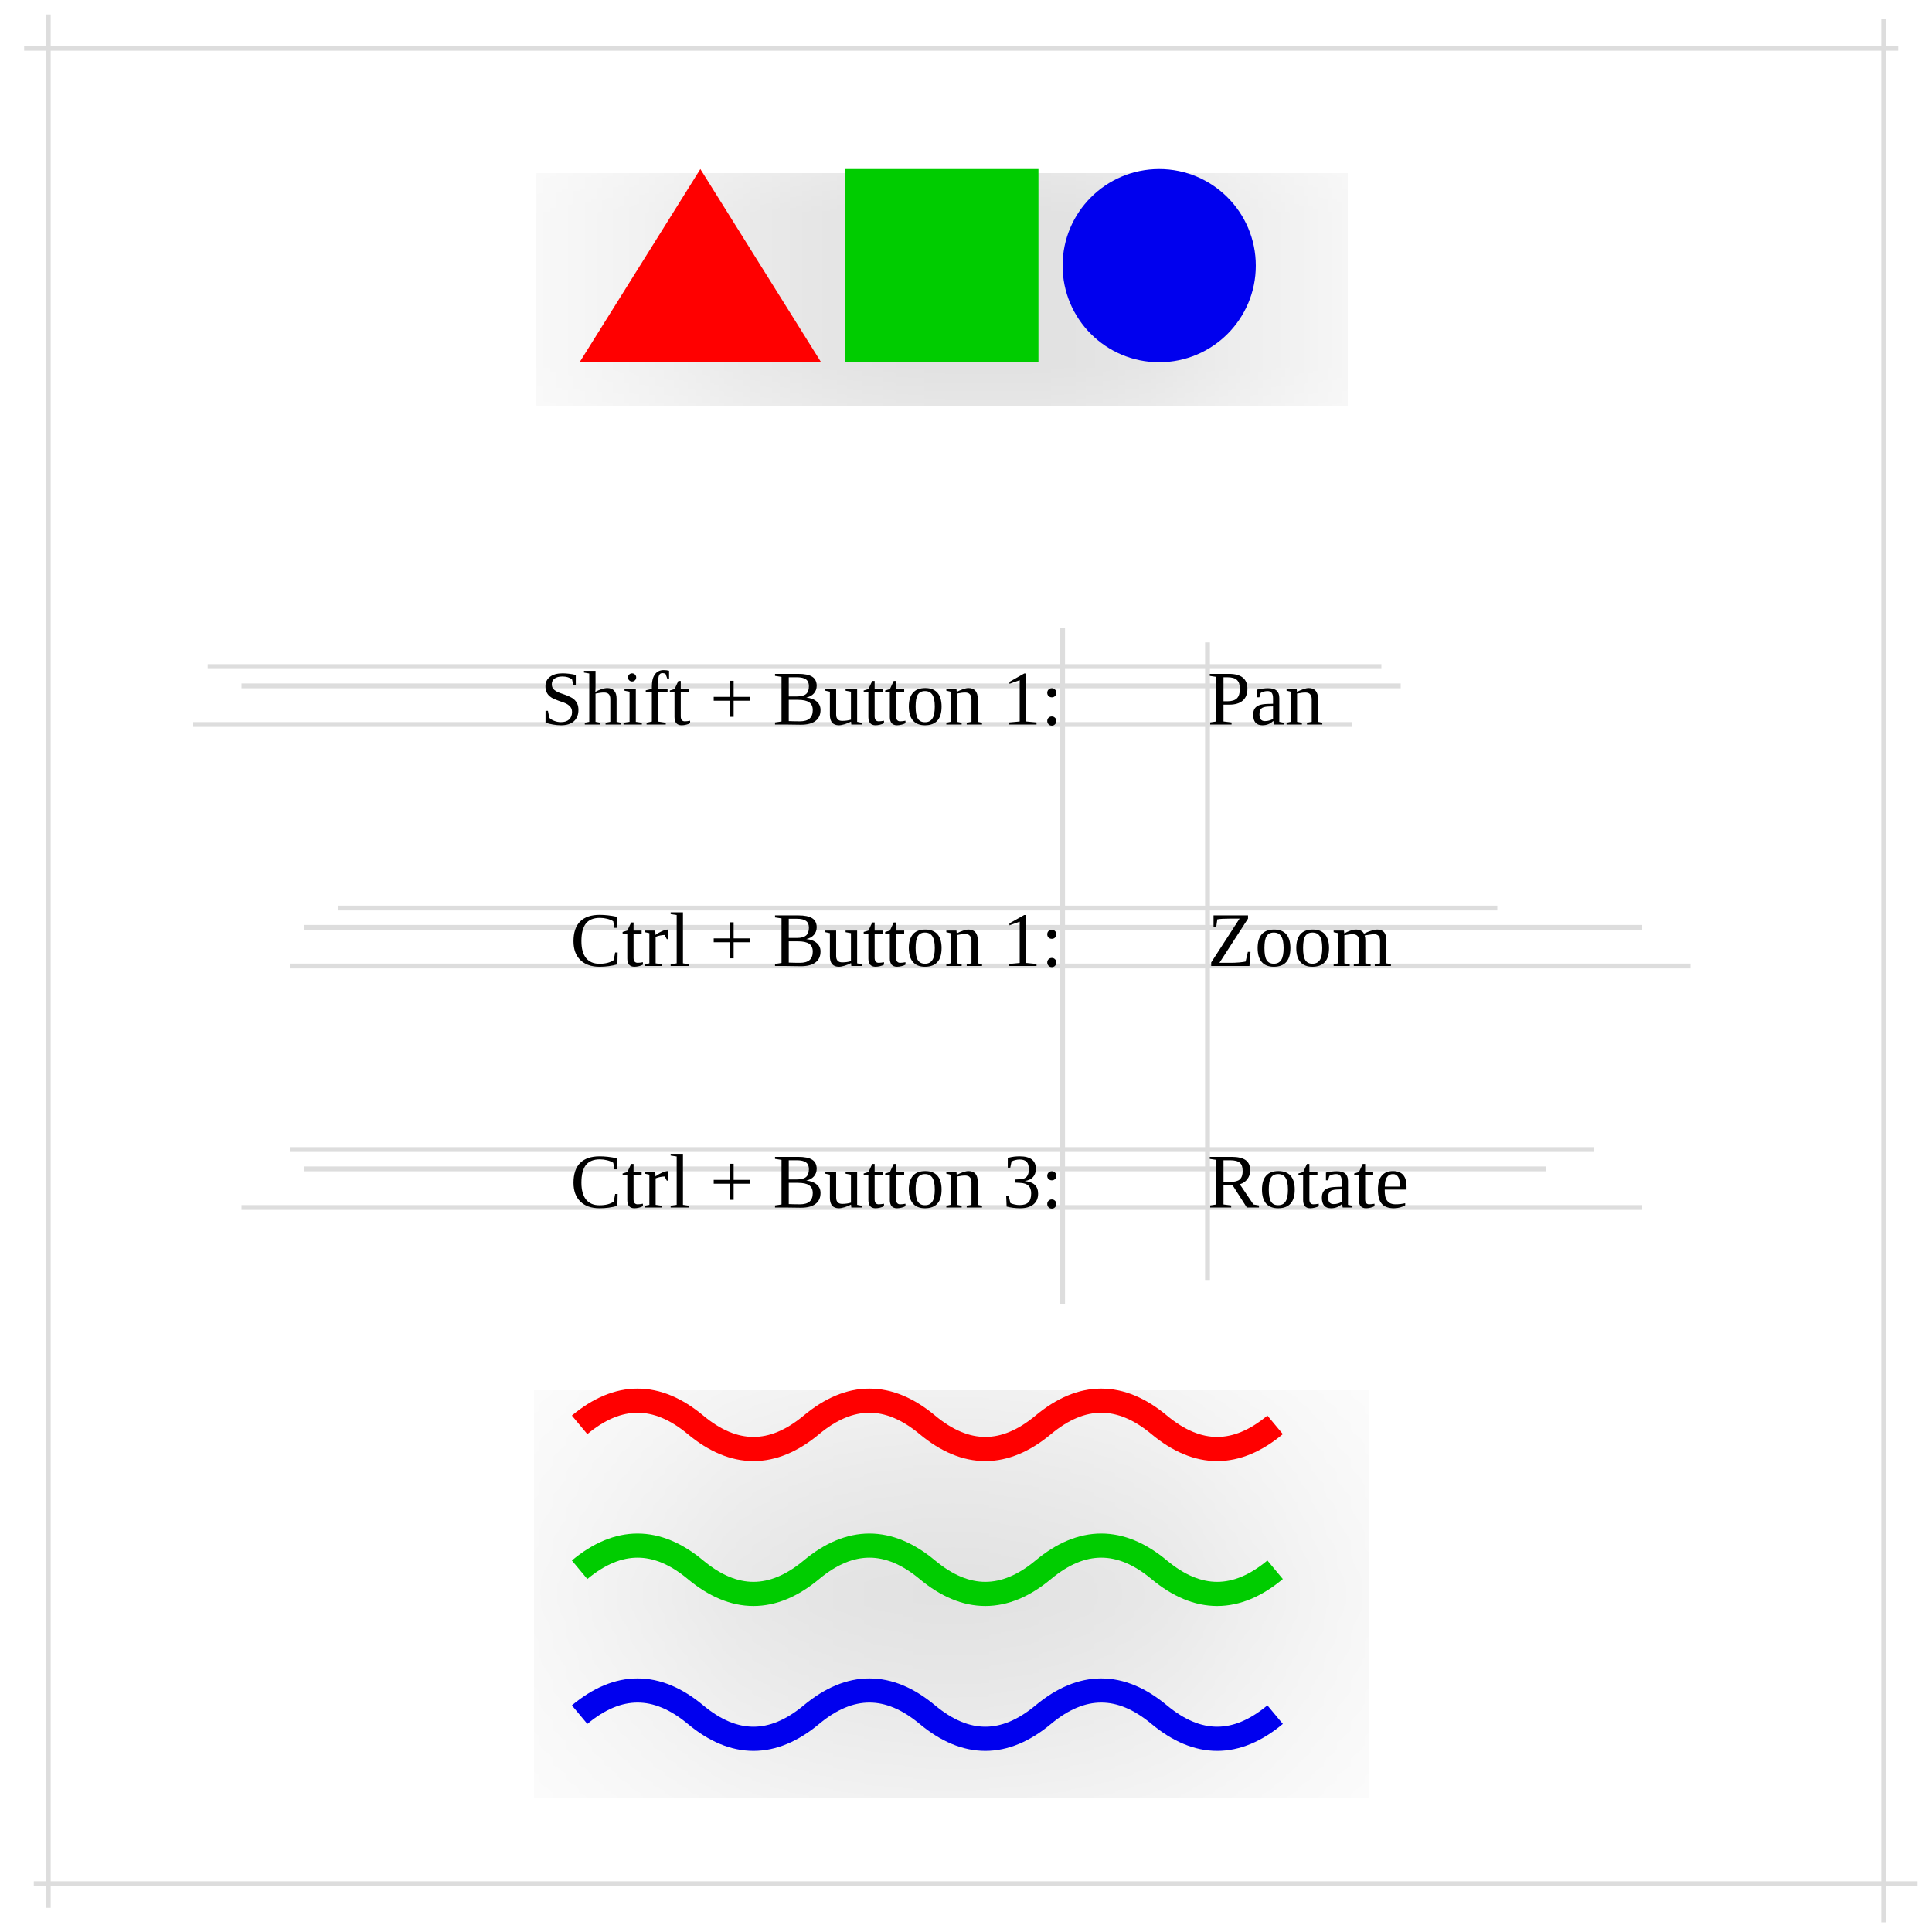
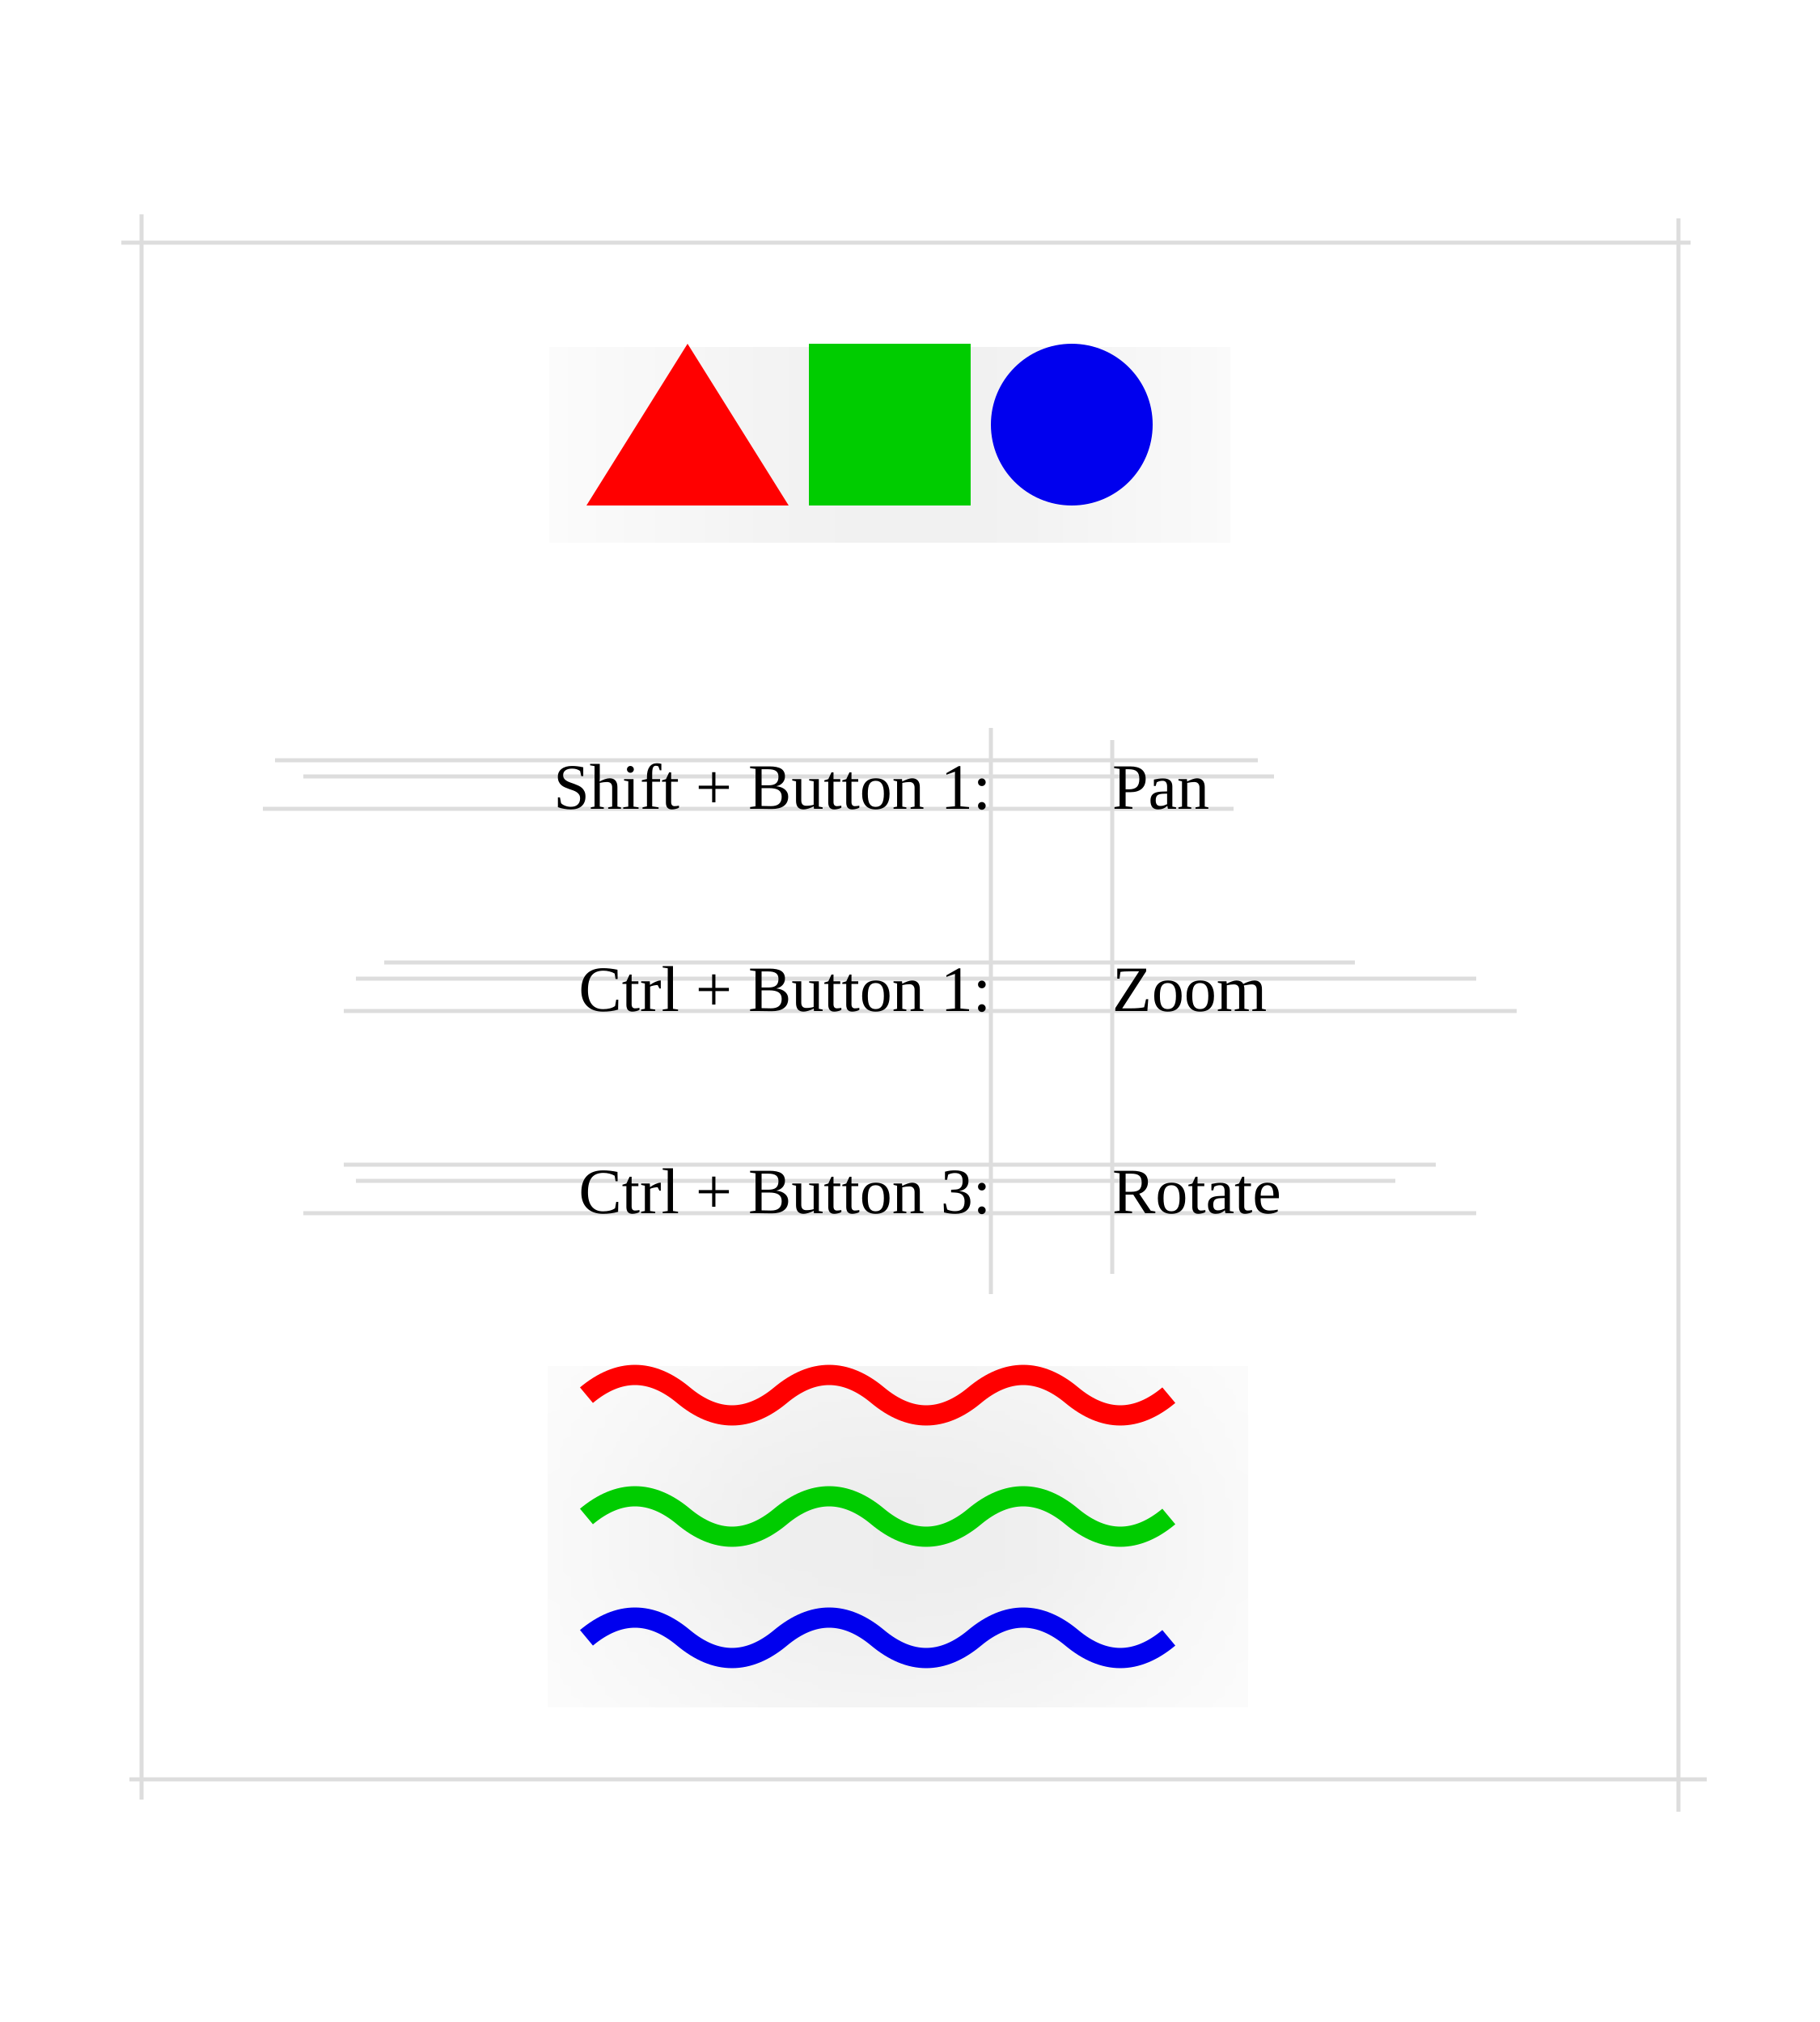
- <svg width="400" height="400" viewBox="0 0 400 400">
+ <svg width="450" height="500" viewBox="0 0 450 500">
  <defs>
    <filter id="blurFilter" filterUnits="objectBoundingBox" primitiveUnits="objectBoundingBox" x="-10%" y="-10%" width="120%" height="120%" filterRes="200 100">
      <feGaussianBlur stdDeviation="2 3" x="-10%" y="-10%" width="120%" height="120%" />
    </filter>
  </defs>
-   <g style="stroke:#DDD">
-     <line x1="5" y1="10" x2="393" y2="10" />
-     <line x1="7" y1="390" x2="397" y2="390" />
-     <line x1="10" y1="3" x2="10" y2="395" />
-     <line x1="390" y1="4" x2="390" y2="398" />
-     <line x1="40" y1="150" x2="280" y2="150" />
-     <line x1="50" y1="142" x2="290" y2="142" />
-     <line x1="43" y1="138" x2="286" y2="138" />
-     <line x1="60" y1="200" x2="350" y2="200" />
-     <line x1="63" y1="192" x2="340" y2="192" />
-     <line x1="70" y1="188" x2="310" y2="188" />
-     <line x1="50" y1="250" x2="340" y2="250" />
-     <line x1="63" y1="242" x2="320" y2="242" />
-     <line x1="60" y1="238" x2="330" y2="238" />
-     <line x1="220" y1="130" x2="220" y2="270" />
-     <line x1="250" y1="133" x2="250" y2="265" />
-   </g>
-   <g style="filter:url(#blurFilter)">
-     <path d="M125,80L150,40L175,80Z" />
-     <rect x="180" y="40" width="40" height="40" />
-     <circle cx="245" cy="60" r="20" />
-   </g>
-   <g transform="translate(-5,-5)">
-     <path d="M125,80L150,40L175,80Z" style="fill:red" />
-     <rect x="180" y="40" width="40" height="40" style="fill:#0C0" />
-     <circle cx="245" cy="60" r="20" style="fill:#00E" />
-   </g>
-   <g style="font-size:16; text-anchor:end">
-     <text x="220" y="150">Shift + Button 1:</text>
-     <text x="220" y="200">Ctrl + Button 1:</text>
-     <text x="220" y="250">Ctrl + Button 3:</text>
-   </g>
-   <g style="font-size:16; text-anchor:start">
-     <text x="250" y="150">Pan</text>
-     <text x="250" y="200">Zoom</text>
-     <text x="250" y="250">Rotate</text>
-   </g>
-   <g style="fill:none; stroke:black; stroke-width:5; filter:url(#blurFilter)">
-     <path d="M125,300q12,-10,24,0t24,0t24,0t24,0t24,0t24,0" />
-     <path d="M125,330q12,-10,24,0t24,0t24,0t24,0t24,0t24,0" />
-     <path d="M125,360q12,-10,24,0t24,0t24,0t24,0t24,0t24,0" />
-   </g>
-   <g style="fill:none; stroke-width:5" transform="translate(-5,-5)">
-     <path d="M125,300q12,-10,24,0t24,0t24,0t24,0t24,0t24,0" style="stroke:red" />
-     <path d="M125,330q12,-10,24,0t24,0t24,0t24,0t24,0t24,0" style="stroke:#0C0" />
-     <path d="M125,360q12,-10,24,0t24,0t24,0t24,0t24,0t24,0" style="stroke:#00E" />
+   <g transform="translate(25 50)">
+     <g style="stroke:#DDD">
+       <line x1="5" y1="10" x2="393" y2="10" />
+       <line x1="7" y1="390" x2="397" y2="390" />
+       <line x1="10" y1="3" x2="10" y2="395" />
+       <line x1="390" y1="4" x2="390" y2="398" />
+       <line x1="40" y1="150" x2="280" y2="150" />
+       <line x1="50" y1="142" x2="290" y2="142" />
+       <line x1="43" y1="138" x2="286" y2="138" />
+       <line x1="60" y1="200" x2="350" y2="200" />
+       <line x1="63" y1="192" x2="340" y2="192" />
+       <line x1="70" y1="188" x2="310" y2="188" />
+       <line x1="50" y1="250" x2="340" y2="250" />
+       <line x1="63" y1="242" x2="320" y2="242" />
+       <line x1="60" y1="238" x2="330" y2="238" />
+       <line x1="220" y1="130" x2="220" y2="270" />
+       <line x1="250" y1="133" x2="250" y2="265" />
+     </g>
+     <g style="filter:url(#blurFilter)">
+       <path d="M125,80L150,40L175,80Z" />
+       <rect x="180" y="40" width="40" height="40" />
+       <circle cx="245" cy="60" r="20" />
+     </g>
+     <g transform="translate(-5,-5)">
+       <path d="M125,80L150,40L175,80Z" style="fill:red" />
+       <rect x="180" y="40" width="40" height="40" style="fill:#0C0" />
+       <circle cx="245" cy="60" r="20" style="fill:#00E" />
+     </g>
+     <g style="font-size:16; text-anchor:end">
+       <text x="220" y="150">Shift + Button 1:</text>
+       <text x="220" y="200">Ctrl + Button 1:</text>
+       <text x="220" y="250">Ctrl + Button 3:</text>
+     </g>
+     <g style="font-size:16; text-anchor:start">
+       <text x="250" y="150">Pan</text>
+       <text x="250" y="200">Zoom</text>
+       <text x="250" y="250">Rotate</text>
+     </g>
+     <g style="fill:none; stroke:black; stroke-width:5; filter:url(#blurFilter)">
+       <path d="M125,300q12,-10,24,0t24,0t24,0t24,0t24,0t24,0" />
+       <path d="M125,330q12,-10,24,0t24,0t24,0t24,0t24,0t24,0" />
+       <path d="M125,360q12,-10,24,0t24,0t24,0t24,0t24,0t24,0" />
+     </g>
+     <g style="fill:none; stroke-width:5" transform="translate(-5,-5)">
+       <path d="M125,300q12,-10,24,0t24,0t24,0t24,0t24,0t24,0" style="stroke:red" />
+       <path d="M125,330q12,-10,24,0t24,0t24,0t24,0t24,0t24,0" style="stroke:#0C0" />
+       <path d="M125,360q12,-10,24,0t24,0t24,0t24,0t24,0t24,0" style="stroke:#00E" />
+     </g>
  </g>
</svg>
